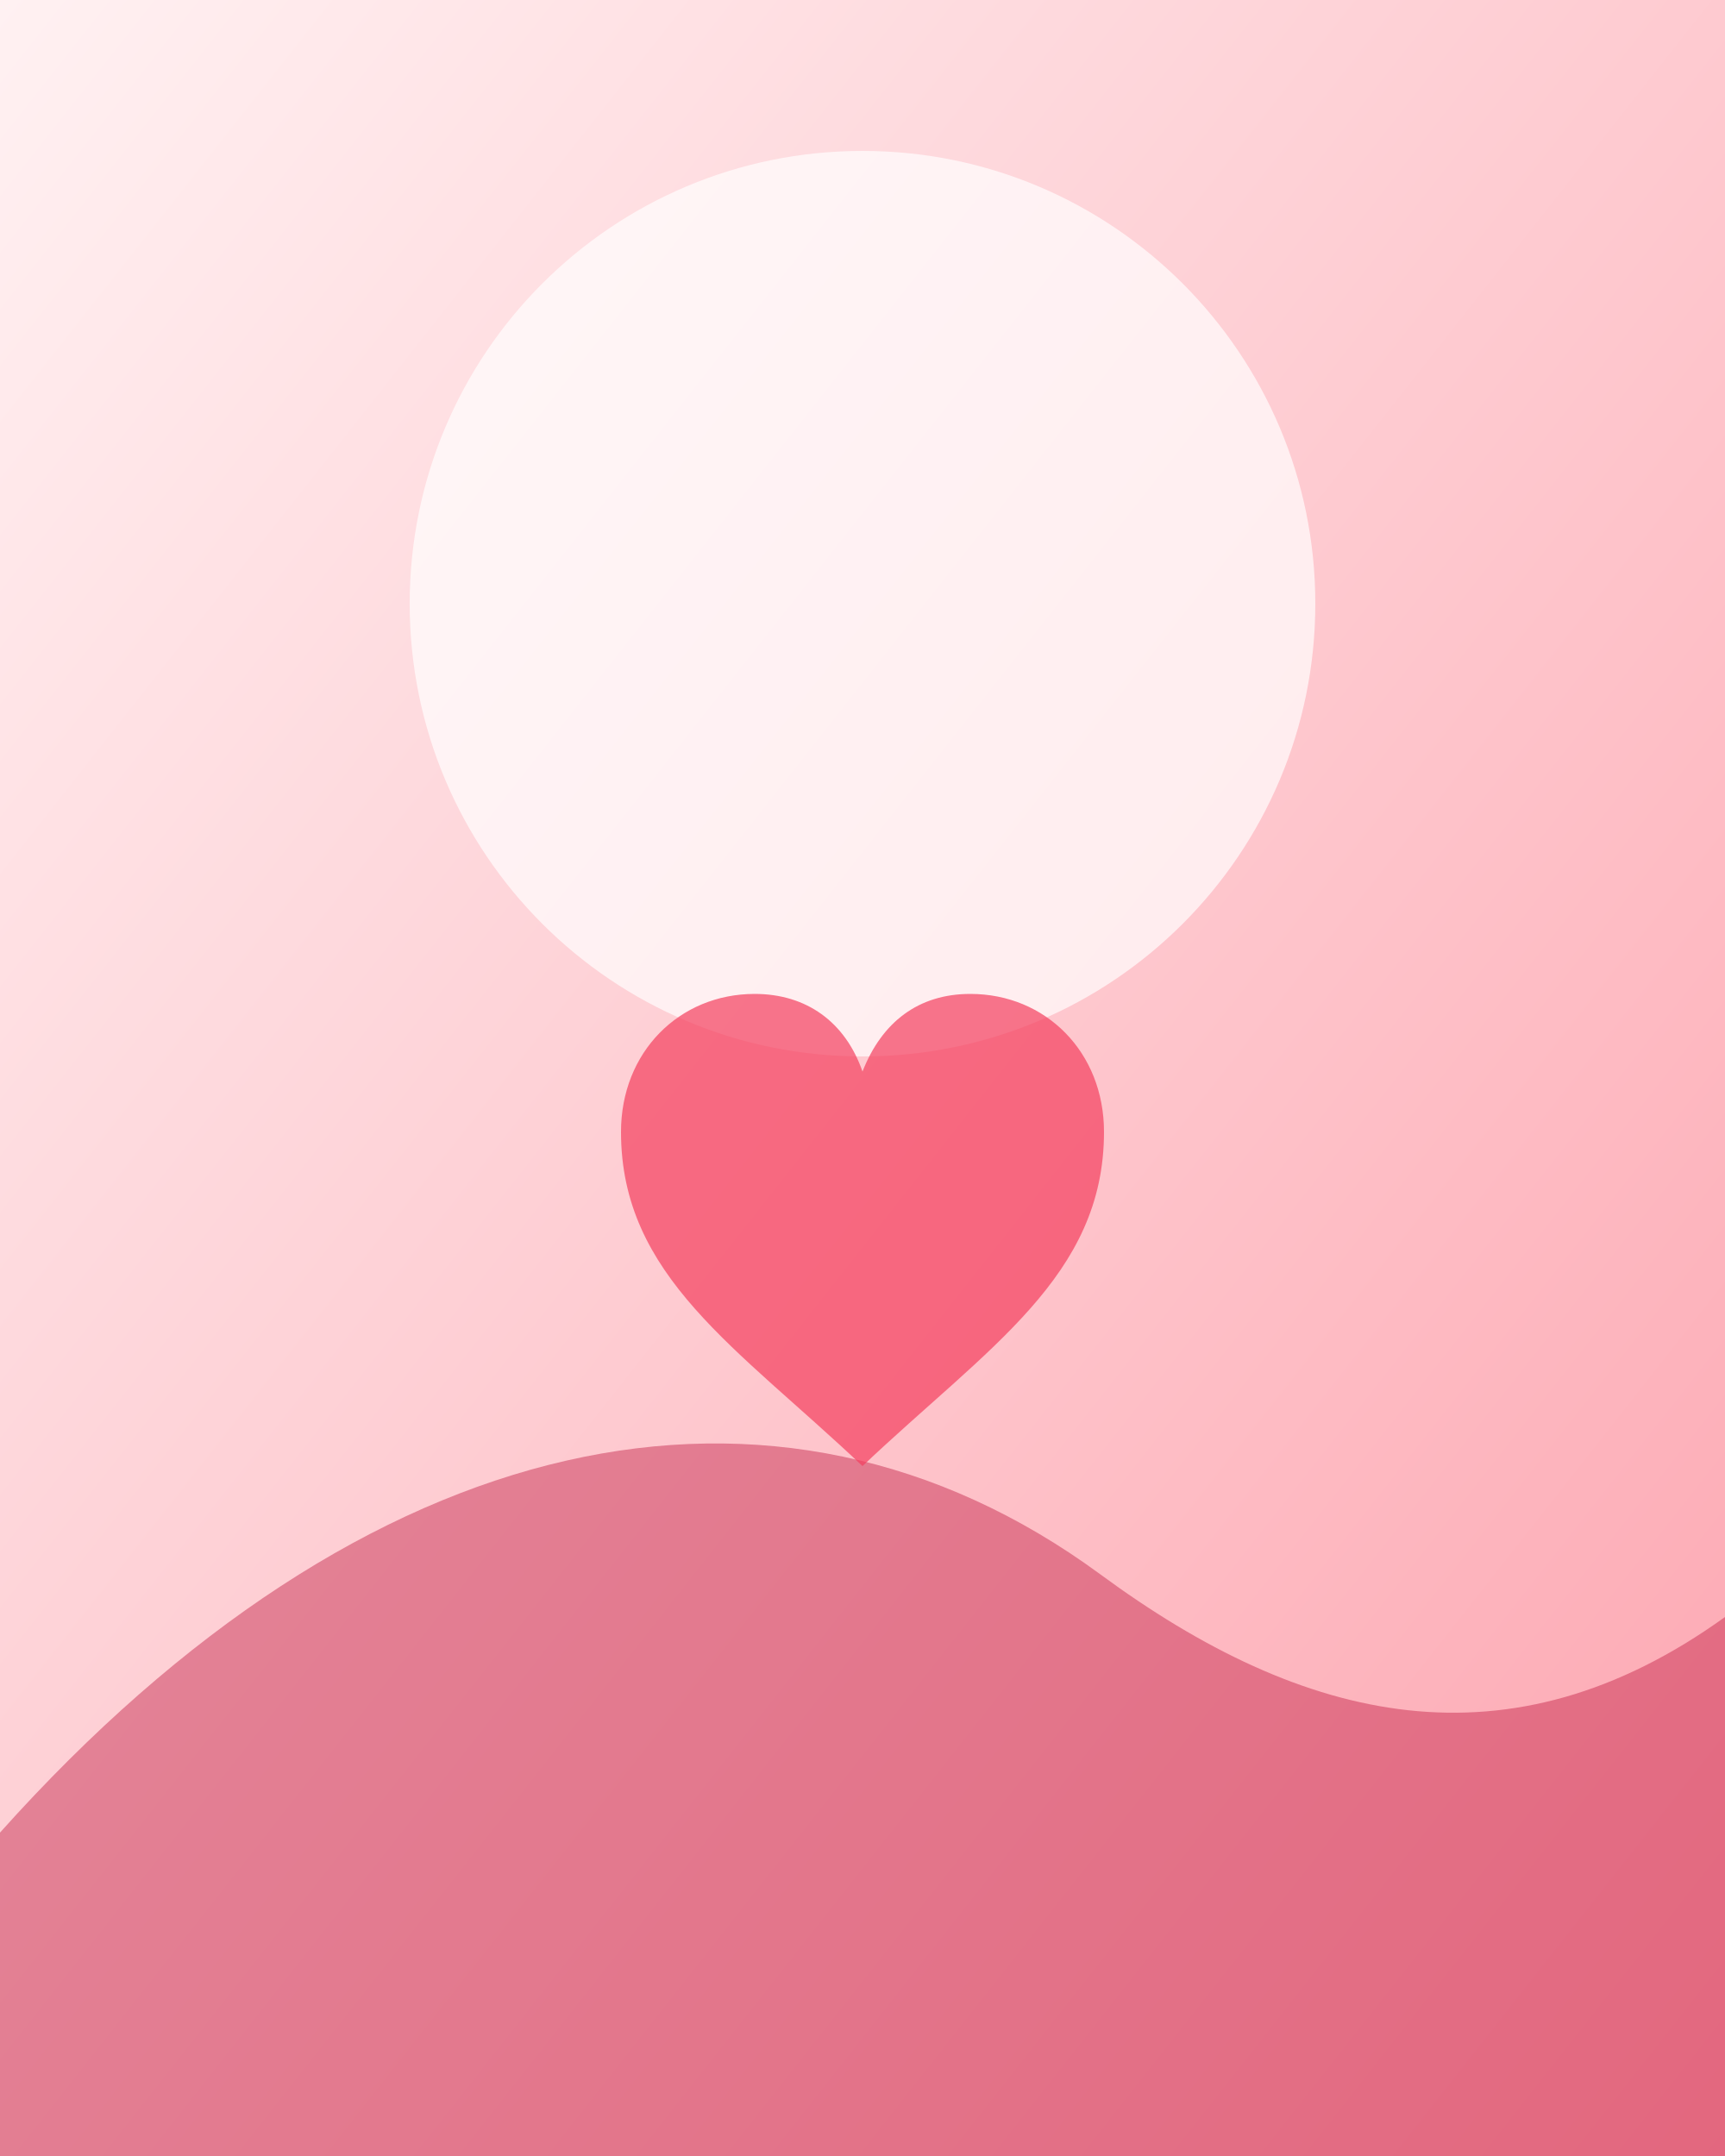
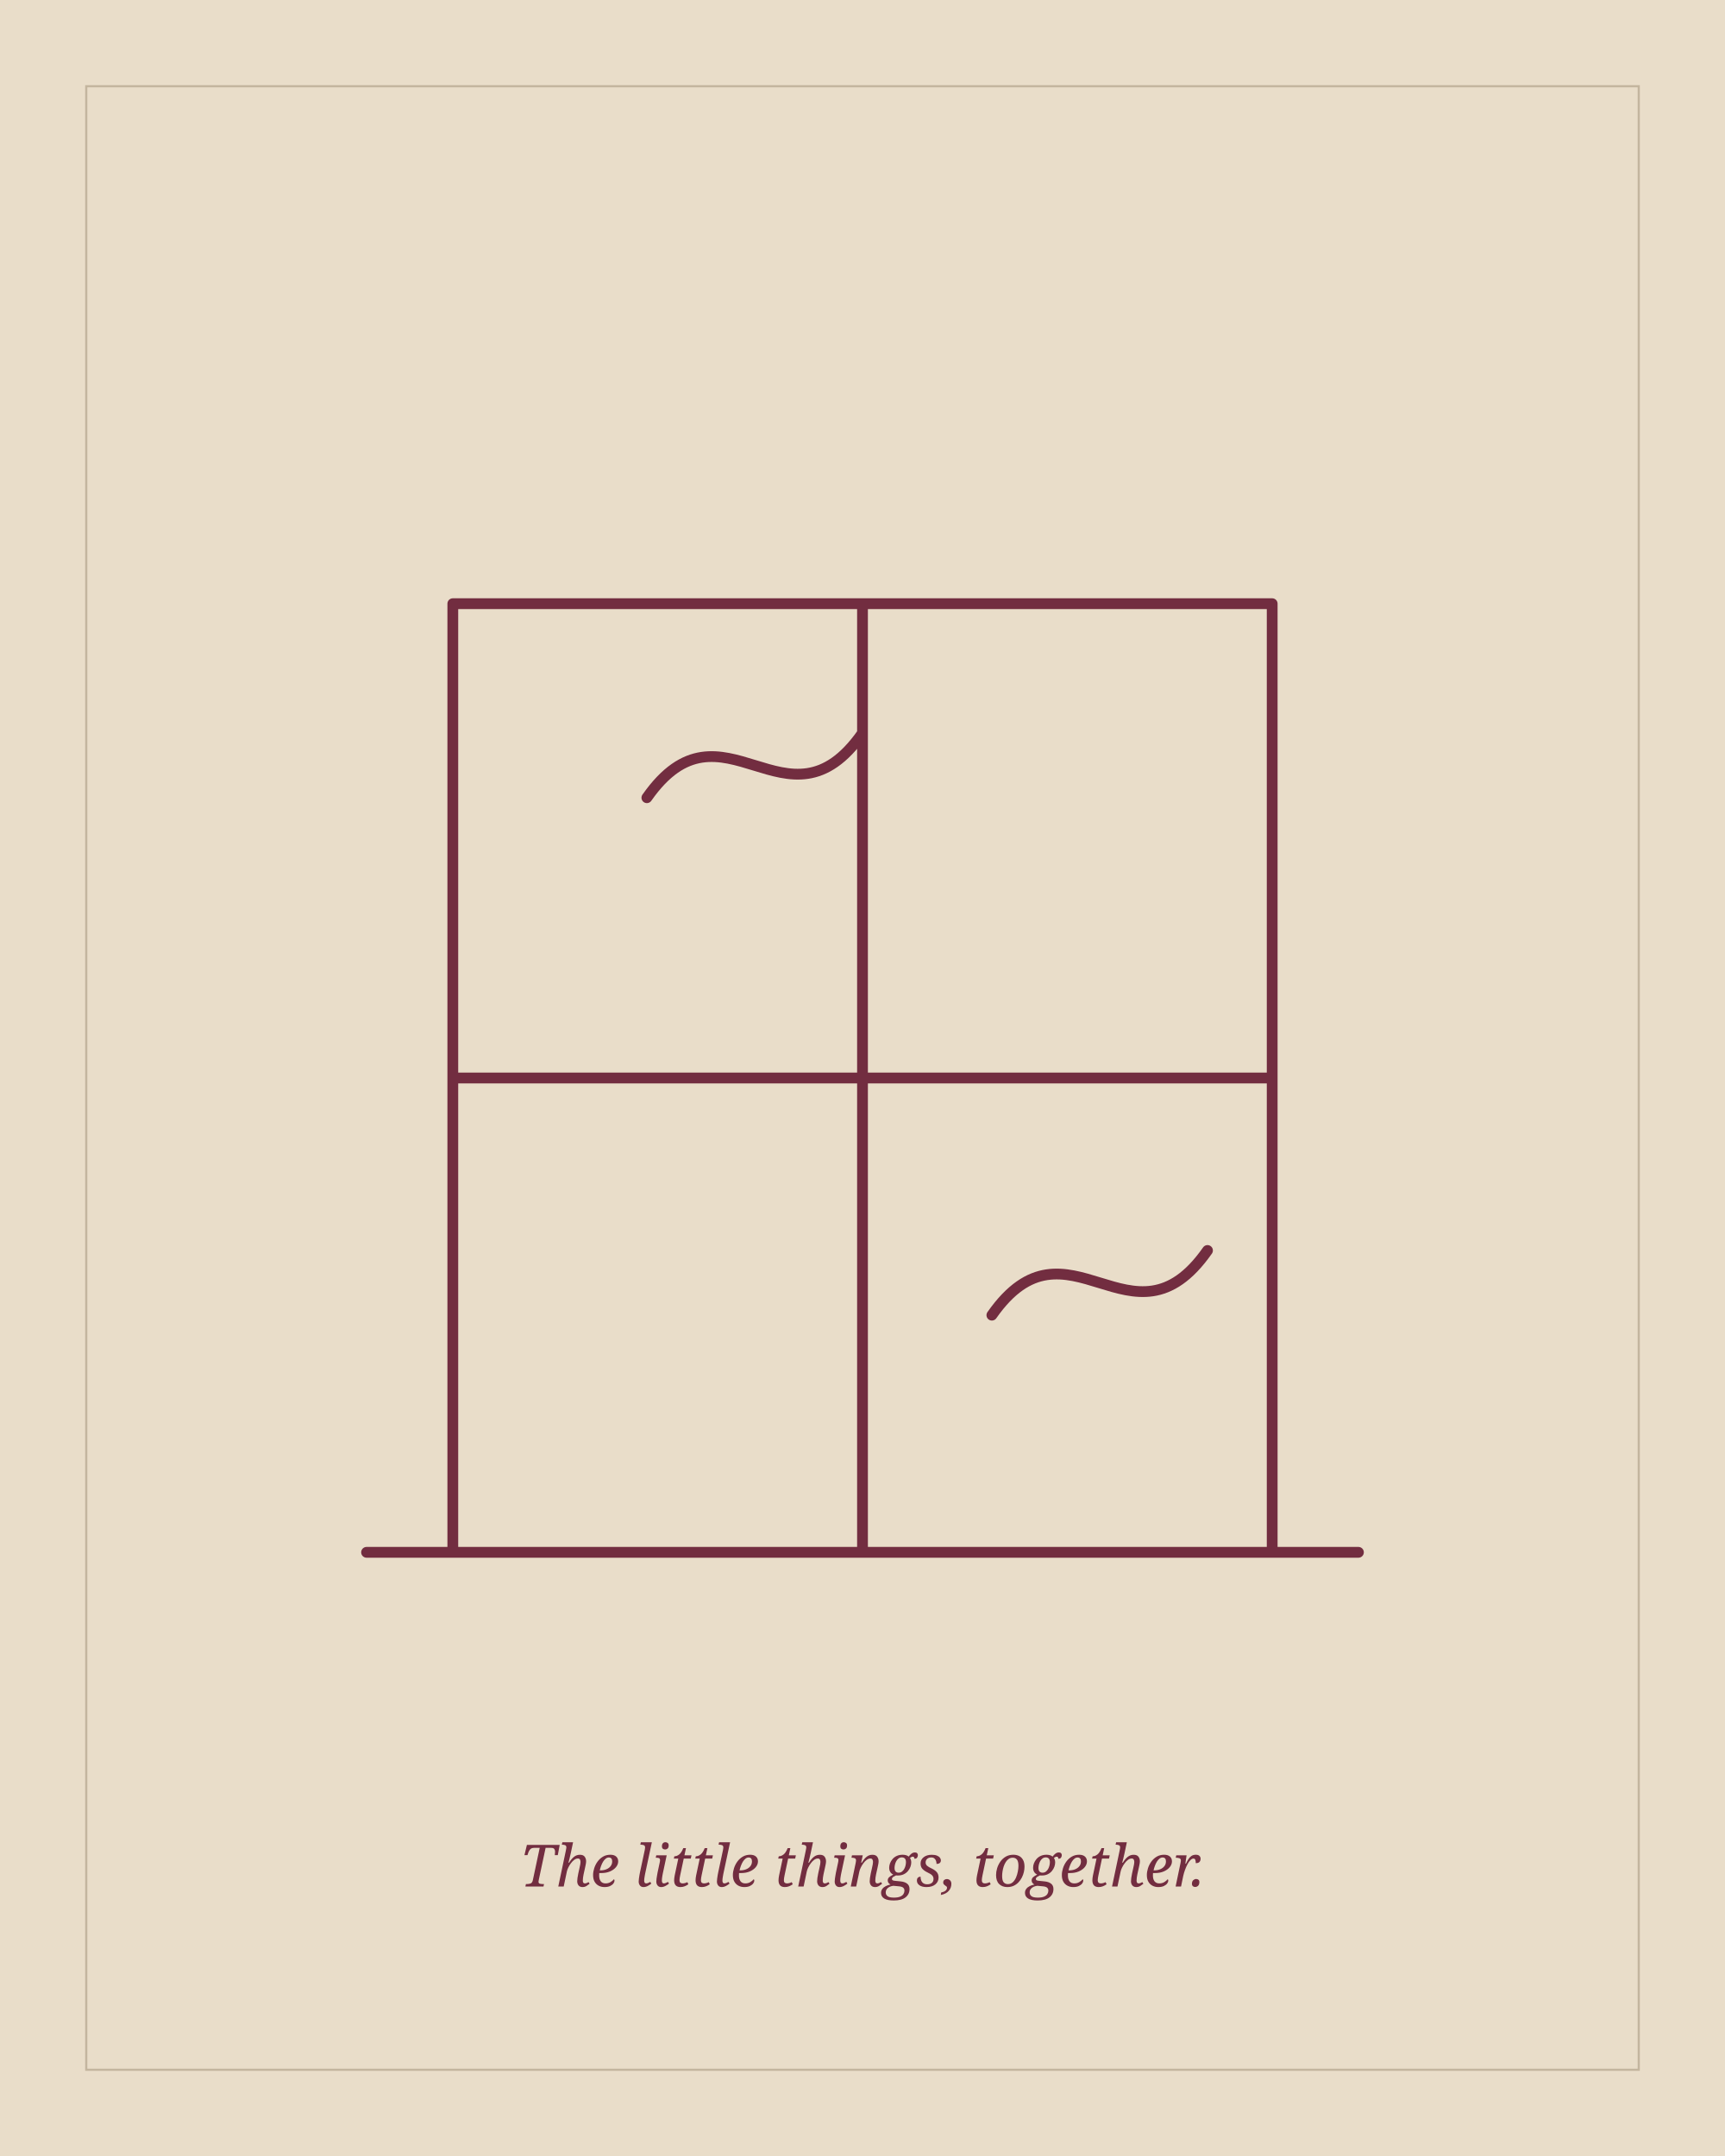
<svg xmlns="http://www.w3.org/2000/svg" viewBox="0 0 800 1000">
-   <defs>
-     <linearGradient id="a" x1="0" y1="0" x2="1" y2="1">
-       <stop stop-color="#fff1f2" />
-       <stop offset="1" stop-color="#fda4af" />
-     </linearGradient>
-   </defs>
-   <rect width="800" height="1000" fill="url(#a)" />
-   <circle cx="400" cy="280" r="210" fill="#fff" opacity=".68" />
-   <path d="M0 850c170-190 360-230 510-120 95 70 190 92 290 20v250H0Z" fill="#be123c" opacity=".42" />
-   <path d="M400 680c-58-55-112-88-112-155 0-37 27-64 62-64 24 0 42 13 50 36 9-23 26-36 50-36 35 0 62 27 62 64 0 67-54 100-112 155Z" fill="#f43f5e" opacity=".7" />
+   <rect width="800" height="1000" fill="#e9ddc9" />
+   <path d="M40 40h720v920H40Z" stroke="#c3b59e" fill="none" />
+   <g fill="none" stroke="#722d40" stroke-width="5" stroke-linecap="round" stroke-linejoin="round">
+     <path d="M210 720V280h380v440 M400 280v440 M210 500h380 M170 720h460 M300 370c35-50 65 20 100-30 M460 610c35-50 65 20 100-30" />
+   </g>
+   <text x="400" y="875" text-anchor="middle" font-family="Georgia,serif" font-style="italic" font-size="27" fill="#722d40">The little things, together.</text>
</svg>
